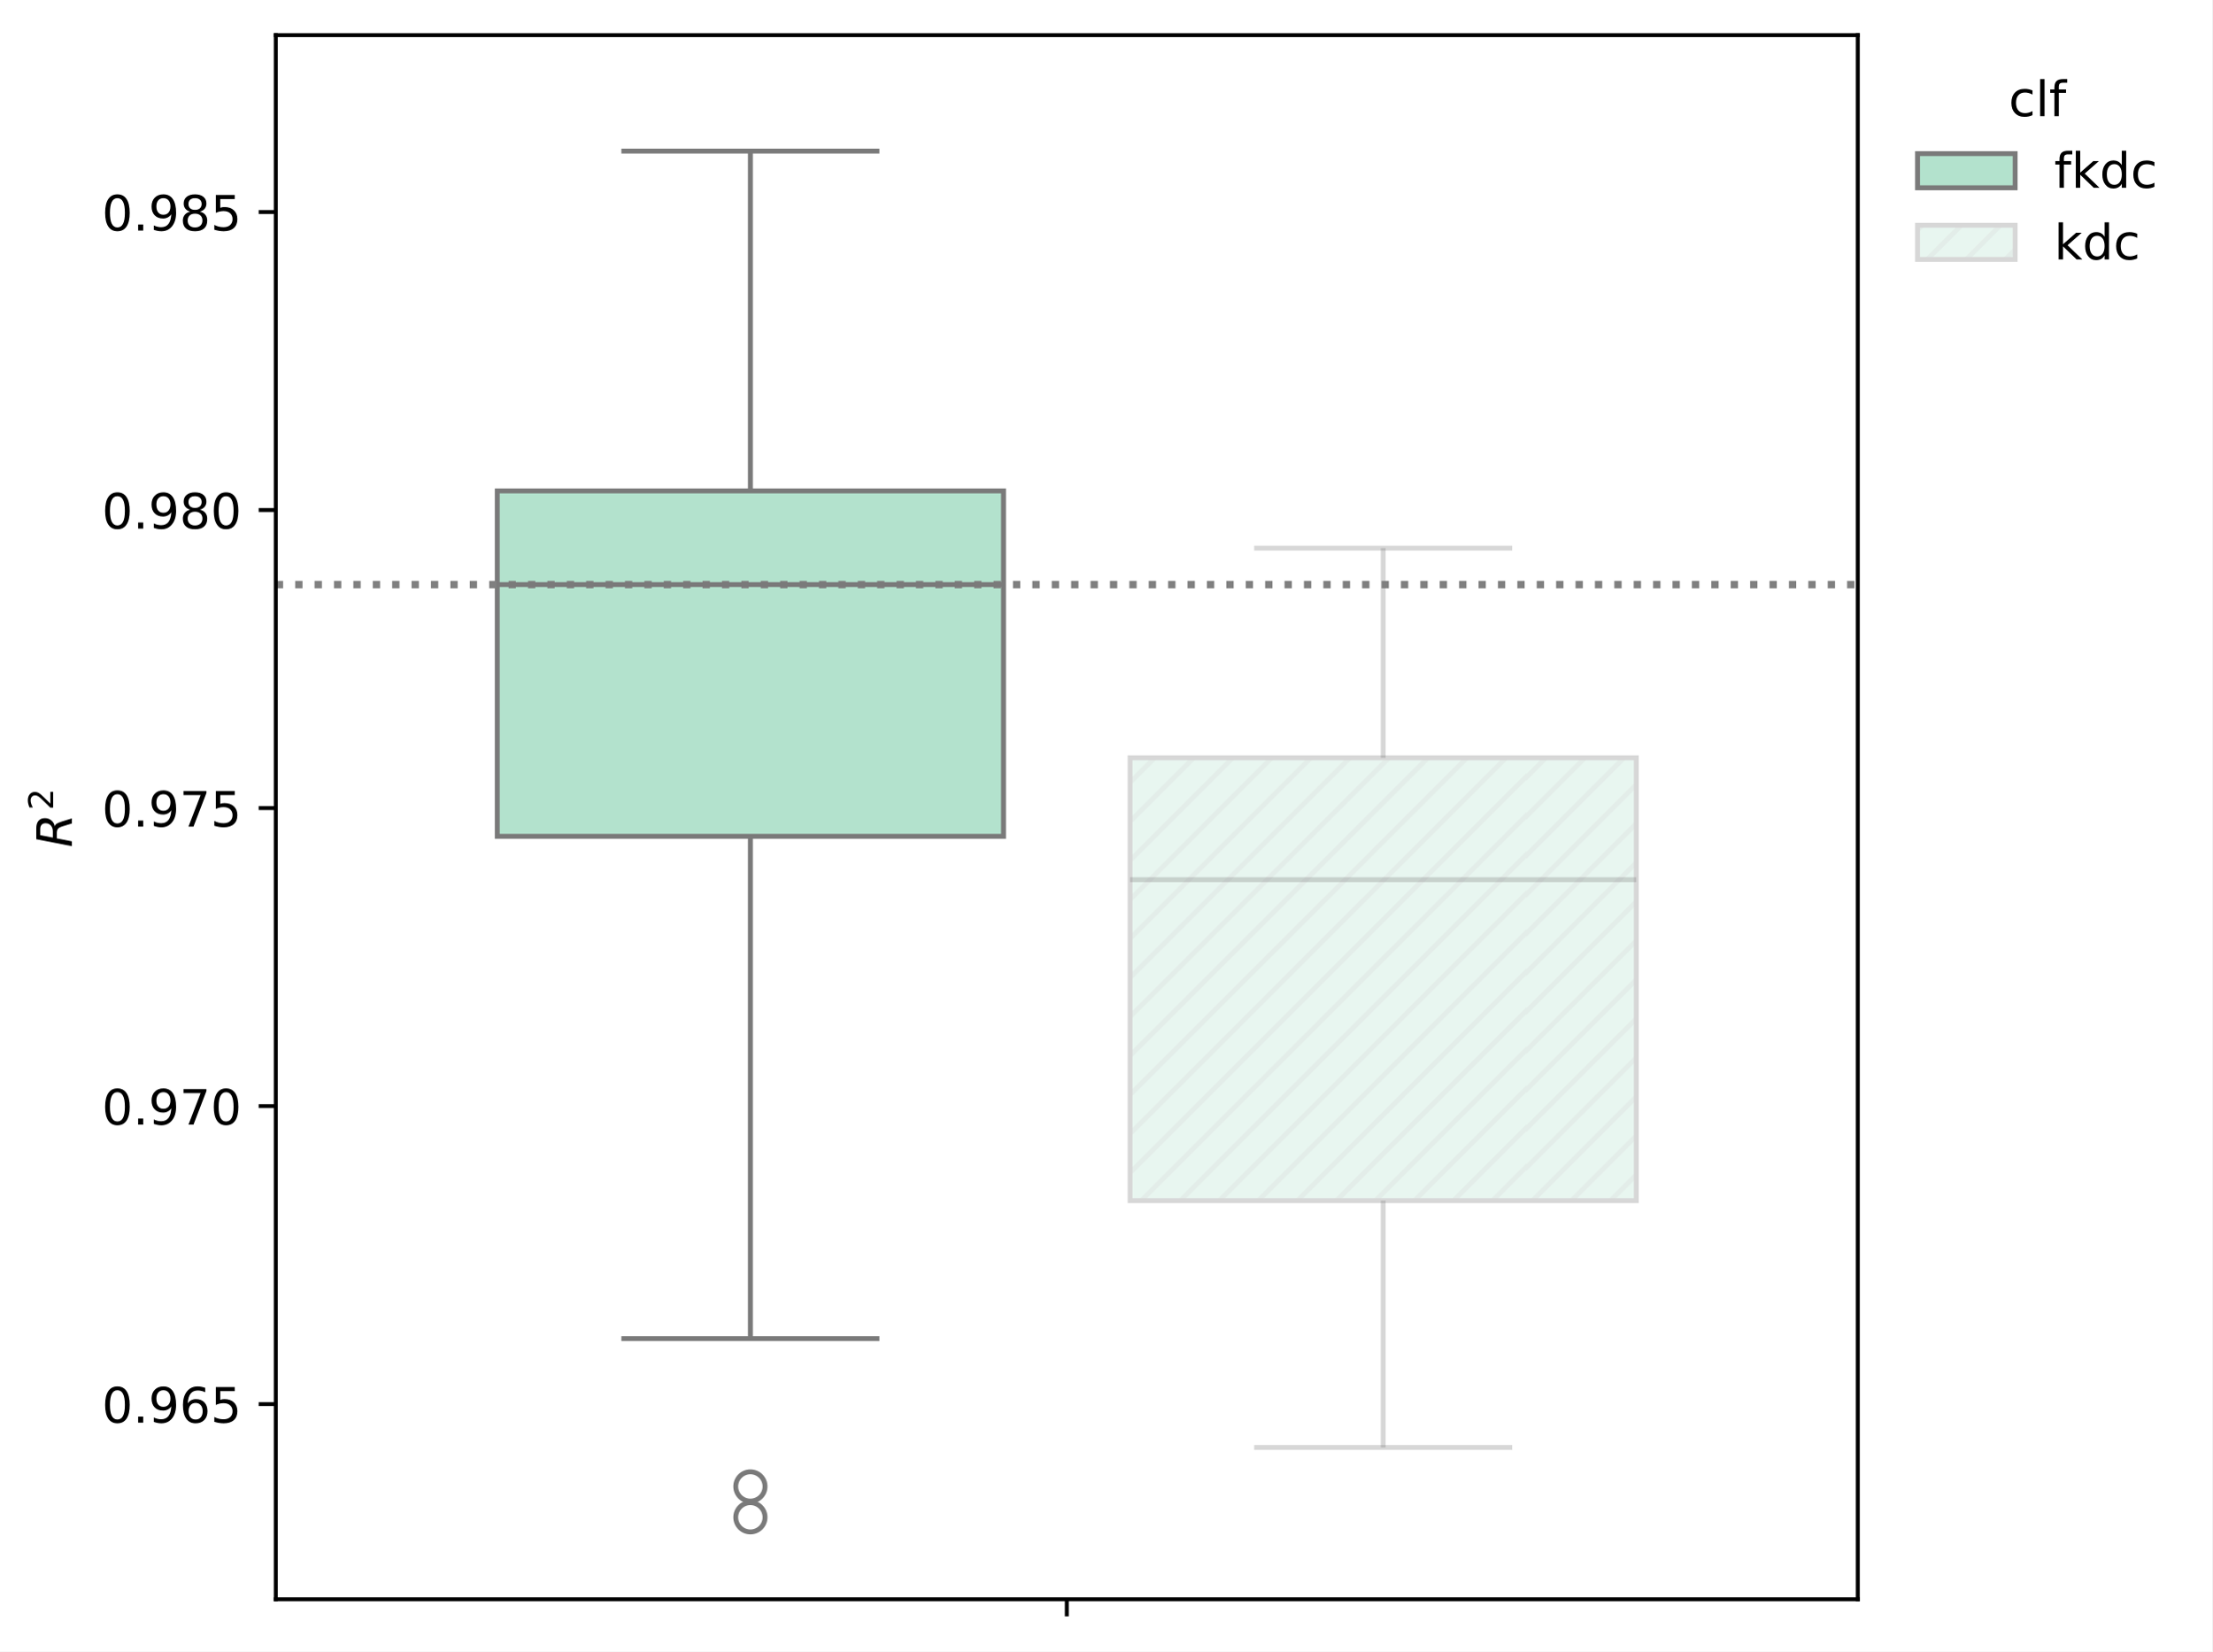
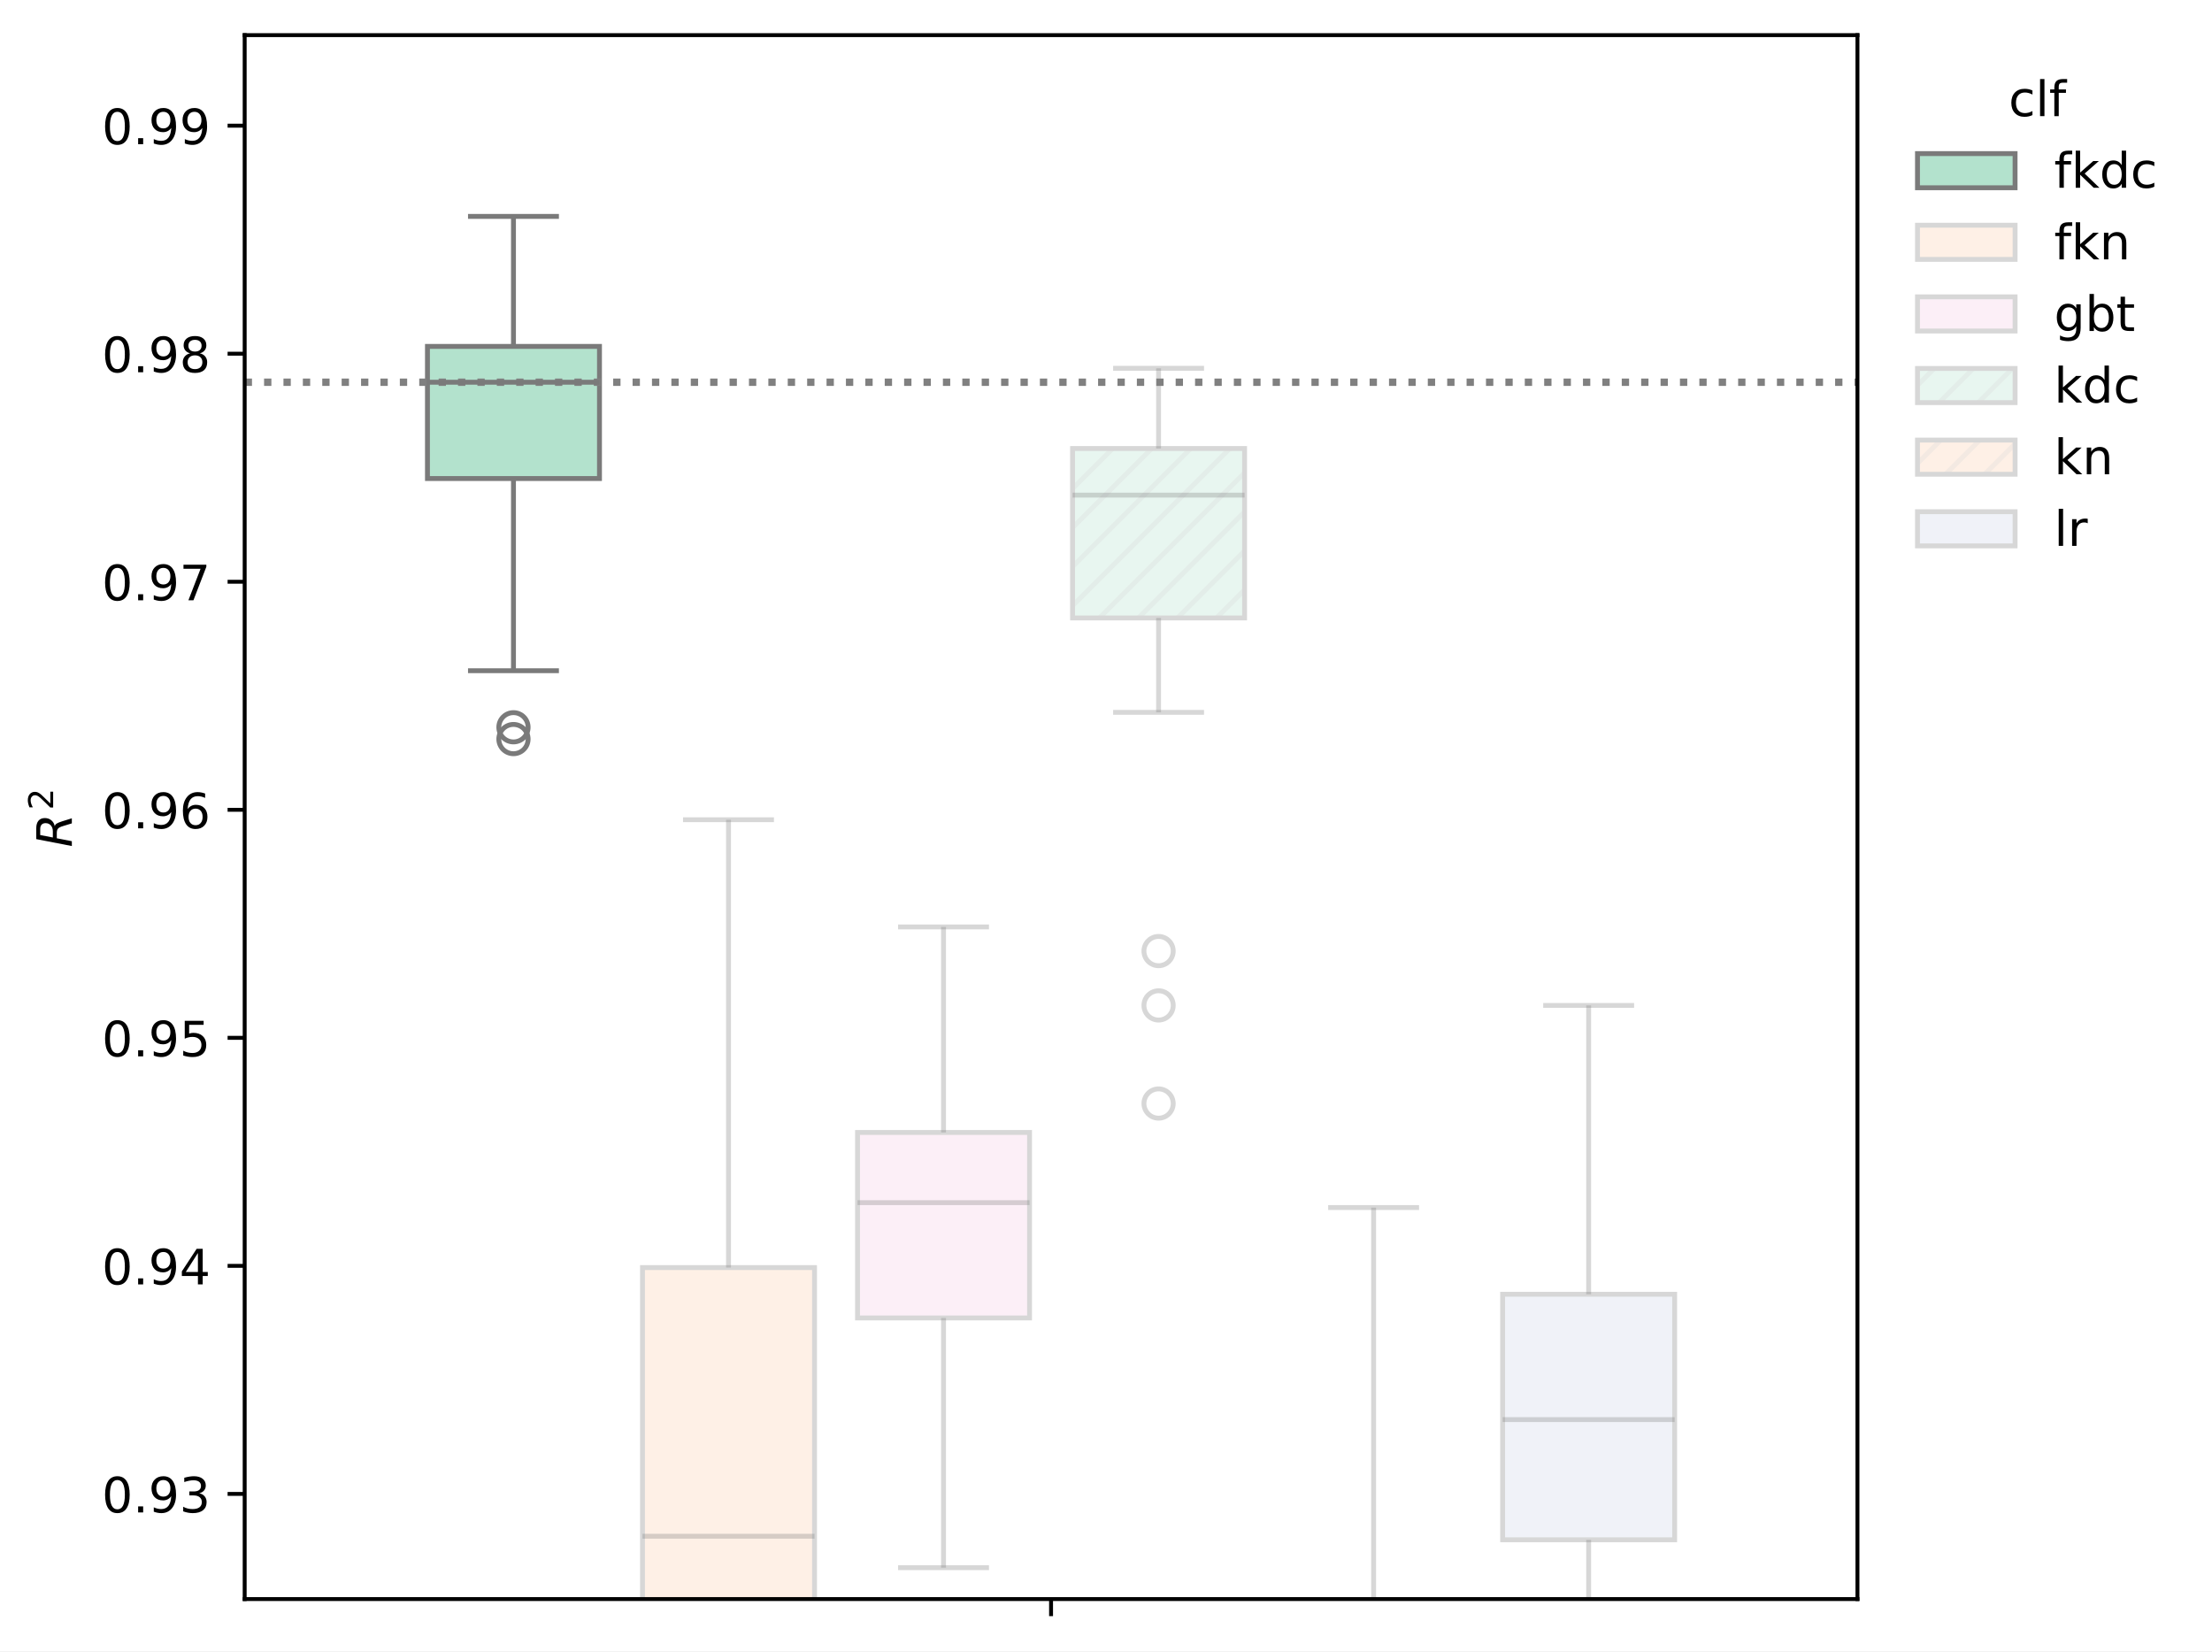
- <svg xmlns="http://www.w3.org/2000/svg" xmlns:xlink="http://www.w3.org/1999/xlink" width="453.27pt" height="338.4pt" viewBox="0 0 453.27 338.4" version="1.1">
+ <svg xmlns="http://www.w3.org/2000/svg" xmlns:xlink="http://www.w3.org/1999/xlink" width="453.334pt" height="338.4pt" viewBox="0 0 453.334 338.4" version="1.1">
  <defs>
    <style type="text/css">*{stroke-linejoin: round; stroke-linecap: butt}</style>
  </defs>
  <g id="figure_1">
    <g id="patch_1">
-       <path d="M 0 338.4  L 453.27 338.4  L 453.27 0  L 0 0  z " style="fill: #ffffff" />
+       <path d="M 0 338.4  L 453.334 338.4  L 453.334 0  L 0 0  z " style="fill: #ffffff" />
    </g>
    <g id="axes_1">
      <g id="patch_2">
-         <path d="M 56.506 327.7  L 380.671 327.7  L 380.671 7.2  L 56.506 7.2  z " style="fill: #ffffff" />
+         <path d="M 50.144 327.7  L 380.671 327.7  L 380.671 7.2  L 50.144 7.2  z " style="fill: #ffffff" />
      </g>
      <g id="patch_3">
-         <path d="M 218.589 12073.774  L 218.589 12073.774  L 218.589 12073.774  L 218.589 12073.774  z " clip-path="url(#p66e50387e1)" style="fill: #b3e2cd; stroke: #7a7a7a; stroke-linejoin: miter" />
+         <path d="M 215.407 4652.291  L 215.407 4652.291  L 215.407 4652.291  L 215.407 4652.291  z " clip-path="url(#pb2b6a0c99b)" style="fill: #b3e2cd; stroke: #7a7a7a; stroke-linejoin: miter" />
      </g>
      <g id="patch_4">
-         <path d="M 218.589 12073.774  L 218.589 12073.774  L 218.589 12073.774  L 218.589 12073.774  z " clip-path="url(#p66e50387e1)" style="fill: #b3e2cd; stroke: #7a7a7a; stroke-linejoin: miter" />
+         <path d="M 215.407 4652.291  L 215.407 4652.291  L 215.407 4652.291  L 215.407 4652.291  z " clip-path="url(#pb2b6a0c99b)" style="fill: #fdcdac; stroke: #7a7a7a; stroke-linejoin: miter" />
+       </g>
+       <g id="patch_5">
+         <path d="M 215.407 4652.291  L 215.407 4652.291  L 215.407 4652.291  L 215.407 4652.291  z " clip-path="url(#pb2b6a0c99b)" style="fill: #f4cae4; stroke: #7a7a7a; stroke-linejoin: miter" />
+       </g>
+       <g id="patch_6">
+         <path d="M 215.407 4652.291  L 215.407 4652.291  L 215.407 4652.291  L 215.407 4652.291  z " clip-path="url(#pb2b6a0c99b)" style="fill: #b3e2cd; stroke: #7a7a7a; stroke-linejoin: miter" />
+       </g>
+       <g id="patch_7">
+         <path d="M 215.407 4652.291  L 215.407 4652.291  L 215.407 4652.291  L 215.407 4652.291  z " clip-path="url(#pb2b6a0c99b)" style="fill: #fdcdac; stroke: #7a7a7a; stroke-linejoin: miter" />
+       </g>
+       <g id="patch_8">
+         <path d="M 215.407 4652.291  L 215.407 4652.291  L 215.407 4652.291  L 215.407 4652.291  z " clip-path="url(#pb2b6a0c99b)" style="fill: #cbd5e8; stroke: #7a7a7a; stroke-linejoin: miter" />
      </g>
      <g id="matplotlib.axis_1">
        <g id="xtick_1">
          <g id="line2d_1">
            <defs>
              <path id="m38f3b05bbe" d="M 0 0  L 0 3.5  " style="stroke: #000000; stroke-width: 0.8" />
            </defs>
            <g>
-               <use xlink:href="#m38f3b05bbe" x="218.589" y="327.7" style="stroke: #000000; stroke-width: 0.8" />
+               <use xlink:href="#m38f3b05bbe" x="215.407" y="327.7" style="stroke: #000000; stroke-width: 0.8" />
            </g>
          </g>
        </g>
      </g>
      <g id="matplotlib.axis_2">
        <g id="ytick_1">
          <g id="line2d_2">
            <defs>
              <path id="mbd2f377c6c" d="M 0 0  L -3.5 0  " style="stroke: #000000; stroke-width: 0.8" />
            </defs>
            <g>
-               <use xlink:href="#mbd2f377c6c" x="56.506" y="287.711" style="stroke: #000000; stroke-width: 0.8" />
+               <use xlink:href="#mbd2f377c6c" x="50.144" y="306.151" style="stroke: #000000; stroke-width: 0.8" />
            </g>
          </g>
          <g id="text_1">
-             <g transform="translate(20.87813 291.5098) scale(0.1 -0.1)">
+             <g transform="translate(20.87813 309.9501) scale(0.1 -0.1)">
              <defs>
                <path id="DejaVuSans-30" d="M 2034 4250  Q 1547 4250 1301 3770  Q 1056 3291 1056 2328  Q 1056 1369 1301 889  Q 1547 409 2034 409  Q 2525 409 2770 889  Q 3016 1369 3016 2328  Q 3016 3291 2770 3770  Q 2525 4250 2034 4250  z M 2034 4750  Q 2819 4750 3233 4129  Q 3647 3509 3647 2328  Q 3647 1150 3233 529  Q 2819 -91 2034 -91  Q 1250 -91 836 529  Q 422 1150 422 2328  Q 422 3509 836 4129  Q 1250 4750 2034 4750  z " transform="scale(0.015625)" />
                <path id="DejaVuSans-2e" d="M 684 794  L 1344 794  L 1344 0  L 684 0  L 684 794  z " transform="scale(0.015625)" />
                <path id="DejaVuSans-39" d="M 703 97  L 703 672  Q 941 559 1184 500  Q 1428 441 1663 441  Q 2288 441 2617 861  Q 2947 1281 2994 2138  Q 2813 1869 2534 1725  Q 2256 1581 1919 1581  Q 1219 1581 811 2004  Q 403 2428 403 3163  Q 403 3881 828 4315  Q 1253 4750 1959 4750  Q 2769 4750 3195 4129  Q 3622 3509 3622 2328  Q 3622 1225 3098 567  Q 2575 -91 1691 -91  Q 1453 -91 1209 -44  Q 966 3 703 97  z M 1959 2075  Q 2384 2075 2632 2365  Q 2881 2656 2881 3163  Q 2881 3666 2632 3958  Q 2384 4250 1959 4250  Q 1534 4250 1286 3958  Q 1038 3666 1038 3163  Q 1038 2656 1286 2365  Q 1534 2075 1959 2075  z " transform="scale(0.015625)" />
-                 <path id="DejaVuSans-36" d="M 2113 2584  Q 1688 2584 1439 2293  Q 1191 2003 1191 1497  Q 1191 994 1439 701  Q 1688 409 2113 409  Q 2538 409 2786 701  Q 3034 994 3034 1497  Q 3034 2003 2786 2293  Q 2538 2584 2113 2584  z M 3366 4563  L 3366 3988  Q 3128 4100 2886 4159  Q 2644 4219 2406 4219  Q 1781 4219 1451 3797  Q 1122 3375 1075 2522  Q 1259 2794 1537 2939  Q 1816 3084 2150 3084  Q 2853 3084 3261 2657  Q 3669 2231 3669 1497  Q 3669 778 3244 343  Q 2819 -91 2113 -91  Q 1303 -91 875 529  Q 447 1150 447 2328  Q 447 3434 972 4092  Q 1497 4750 2381 4750  Q 2619 4750 2861 4703  Q 3103 4656 3366 4563  z " transform="scale(0.015625)" />
-                 <path id="DejaVuSans-35" d="M 691 4666  L 3169 4666  L 3169 4134  L 1269 4134  L 1269 2991  Q 1406 3038 1543 3061  Q 1681 3084 1819 3084  Q 2600 3084 3056 2656  Q 3513 2228 3513 1497  Q 3513 744 3044 326  Q 2575 -91 1722 -91  Q 1428 -91 1123 -41  Q 819 9 494 109  L 494 744  Q 775 591 1075 516  Q 1375 441 1709 441  Q 2250 441 2565 725  Q 2881 1009 2881 1497  Q 2881 1984 2565 2268  Q 2250 2553 1709 2553  Q 1456 2553 1204 2497  Q 953 2441 691 2322  L 691 4666  z " transform="scale(0.015625)" />
-               </defs>
-               <use xlink:href="#DejaVuSans-30" />
-               <use xlink:href="#DejaVuSans-2e" transform="translate(63.62305 0)" />
-               <use xlink:href="#DejaVuSans-39" transform="translate(95.41016 0)" />
-               <use xlink:href="#DejaVuSans-36" transform="translate(159.0332 0)" />
-               <use xlink:href="#DejaVuSans-35" transform="translate(222.6562 0)" />
+                 <path id="DejaVuSans-33" d="M 2597 2516  Q 3050 2419 3304 2112  Q 3559 1806 3559 1356  Q 3559 666 3084 287  Q 2609 -91 1734 -91  Q 1441 -91 1130 -33  Q 819 25 488 141  L 488 750  Q 750 597 1062 519  Q 1375 441 1716 441  Q 2309 441 2620 675  Q 2931 909 2931 1356  Q 2931 1769 2642 2001  Q 2353 2234 1838 2234  L 1294 2234  L 1294 2753  L 1863 2753  Q 2328 2753 2575 2939  Q 2822 3125 2822 3475  Q 2822 3834 2567 4026  Q 2313 4219 1838 4219  Q 1578 4219 1281 4162  Q 984 4106 628 3988  L 628 4550  Q 988 4650 1302 4700  Q 1616 4750 1894 4750  Q 2613 4750 3031 4423  Q 3450 4097 3450 3541  Q 3450 3153 3228 2886  Q 3006 2619 2597 2516  z " transform="scale(0.015625)" />
+               </defs>
+               <use xlink:href="#DejaVuSans-30" />
+               <use xlink:href="#DejaVuSans-2e" transform="translate(63.62305 0)" />
+               <use xlink:href="#DejaVuSans-39" transform="translate(95.41016 0)" />
+               <use xlink:href="#DejaVuSans-33" transform="translate(159.0332 0)" />
            </g>
          </g>
        </g>
        <g id="ytick_2">
          <g id="line2d_3">
            <g>
-               <use xlink:href="#mbd2f377c6c" x="56.506" y="226.643" style="stroke: #000000; stroke-width: 0.8" />
+               <use xlink:href="#mbd2f377c6c" x="50.144" y="259.418" style="stroke: #000000; stroke-width: 0.8" />
            </g>
          </g>
          <g id="text_2">
-             <g transform="translate(20.87813 230.4421) scale(0.1 -0.1)">
-               <defs>
-                 <path id="DejaVuSans-37" d="M 525 4666  L 3525 4666  L 3525 4397  L 1831 0  L 1172 0  L 2766 4134  L 525 4134  L 525 4666  z " transform="scale(0.015625)" />
-               </defs>
-               <use xlink:href="#DejaVuSans-30" />
-               <use xlink:href="#DejaVuSans-2e" transform="translate(63.62305 0)" />
-               <use xlink:href="#DejaVuSans-39" transform="translate(95.41016 0)" />
-               <use xlink:href="#DejaVuSans-37" transform="translate(159.0332 0)" />
-               <use xlink:href="#DejaVuSans-30" transform="translate(222.6562 0)" />
+             <g transform="translate(20.87813 263.2174) scale(0.1 -0.1)">
+               <defs>
+                 <path id="DejaVuSans-34" d="M 2419 4116  L 825 1625  L 2419 1625  L 2419 4116  z M 2253 4666  L 3047 4666  L 3047 1625  L 3713 1625  L 3713 1100  L 3047 1100  L 3047 0  L 2419 0  L 2419 1100  L 313 1100  L 313 1709  L 2253 4666  z " transform="scale(0.015625)" />
+               </defs>
+               <use xlink:href="#DejaVuSans-30" />
+               <use xlink:href="#DejaVuSans-2e" transform="translate(63.62305 0)" />
+               <use xlink:href="#DejaVuSans-39" transform="translate(95.41016 0)" />
+               <use xlink:href="#DejaVuSans-34" transform="translate(159.0332 0)" />
            </g>
          </g>
        </g>
        <g id="ytick_3">
          <g id="line2d_4">
            <g>
-               <use xlink:href="#mbd2f377c6c" x="56.506" y="165.575" style="stroke: #000000; stroke-width: 0.8" />
+               <use xlink:href="#mbd2f377c6c" x="50.144" y="212.685" style="stroke: #000000; stroke-width: 0.8" />
            </g>
          </g>
          <g id="text_3">
-             <g transform="translate(20.87813 169.3745) scale(0.1 -0.1)">
-               <use xlink:href="#DejaVuSans-30" />
-               <use xlink:href="#DejaVuSans-2e" transform="translate(63.62305 0)" />
-               <use xlink:href="#DejaVuSans-39" transform="translate(95.41016 0)" />
-               <use xlink:href="#DejaVuSans-37" transform="translate(159.0332 0)" />
-               <use xlink:href="#DejaVuSans-35" transform="translate(222.6562 0)" />
+             <g transform="translate(20.87813 216.4847) scale(0.1 -0.1)">
+               <defs>
+                 <path id="DejaVuSans-35" d="M 691 4666  L 3169 4666  L 3169 4134  L 1269 4134  L 1269 2991  Q 1406 3038 1543 3061  Q 1681 3084 1819 3084  Q 2600 3084 3056 2656  Q 3513 2228 3513 1497  Q 3513 744 3044 326  Q 2575 -91 1722 -91  Q 1428 -91 1123 -41  Q 819 9 494 109  L 494 744  Q 775 591 1075 516  Q 1375 441 1709 441  Q 2250 441 2565 725  Q 2881 1009 2881 1497  Q 2881 1984 2565 2268  Q 2250 2553 1709 2553  Q 1456 2553 1204 2497  Q 953 2441 691 2322  L 691 4666  z " transform="scale(0.015625)" />
+               </defs>
+               <use xlink:href="#DejaVuSans-30" />
+               <use xlink:href="#DejaVuSans-2e" transform="translate(63.62305 0)" />
+               <use xlink:href="#DejaVuSans-39" transform="translate(95.41016 0)" />
+               <use xlink:href="#DejaVuSans-35" transform="translate(159.0332 0)" />
            </g>
          </g>
        </g>
        <g id="ytick_4">
          <g id="line2d_5">
            <g>
-               <use xlink:href="#mbd2f377c6c" x="56.506" y="104.508" style="stroke: #000000; stroke-width: 0.8" />
+               <use xlink:href="#mbd2f377c6c" x="50.144" y="165.953" style="stroke: #000000; stroke-width: 0.8" />
            </g>
          </g>
          <g id="text_4">
-             <g transform="translate(20.87813 108.3068) scale(0.1 -0.1)">
-               <defs>
-                 <path id="DejaVuSans-38" d="M 2034 2216  Q 1584 2216 1326 1975  Q 1069 1734 1069 1313  Q 1069 891 1326 650  Q 1584 409 2034 409  Q 2484 409 2743 651  Q 3003 894 3003 1313  Q 3003 1734 2745 1975  Q 2488 2216 2034 2216  z M 1403 2484  Q 997 2584 770 2862  Q 544 3141 544 3541  Q 544 4100 942 4425  Q 1341 4750 2034 4750  Q 2731 4750 3128 4425  Q 3525 4100 3525 3541  Q 3525 3141 3298 2862  Q 3072 2584 2669 2484  Q 3125 2378 3379 2068  Q 3634 1759 3634 1313  Q 3634 634 3220 271  Q 2806 -91 2034 -91  Q 1263 -91 848 271  Q 434 634 434 1313  Q 434 1759 690 2068  Q 947 2378 1403 2484  z M 1172 3481  Q 1172 3119 1398 2916  Q 1625 2713 2034 2713  Q 2441 2713 2670 2916  Q 2900 3119 2900 3481  Q 2900 3844 2670 4047  Q 2441 4250 2034 4250  Q 1625 4250 1398 4047  Q 1172 3844 1172 3481  z " transform="scale(0.015625)" />
-               </defs>
-               <use xlink:href="#DejaVuSans-30" />
-               <use xlink:href="#DejaVuSans-2e" transform="translate(63.62305 0)" />
-               <use xlink:href="#DejaVuSans-39" transform="translate(95.41016 0)" />
-               <use xlink:href="#DejaVuSans-38" transform="translate(159.0332 0)" />
-               <use xlink:href="#DejaVuSans-30" transform="translate(222.6562 0)" />
+             <g transform="translate(20.87813 169.752) scale(0.1 -0.1)">
+               <defs>
+                 <path id="DejaVuSans-36" d="M 2113 2584  Q 1688 2584 1439 2293  Q 1191 2003 1191 1497  Q 1191 994 1439 701  Q 1688 409 2113 409  Q 2538 409 2786 701  Q 3034 994 3034 1497  Q 3034 2003 2786 2293  Q 2538 2584 2113 2584  z M 3366 4563  L 3366 3988  Q 3128 4100 2886 4159  Q 2644 4219 2406 4219  Q 1781 4219 1451 3797  Q 1122 3375 1075 2522  Q 1259 2794 1537 2939  Q 1816 3084 2150 3084  Q 2853 3084 3261 2657  Q 3669 2231 3669 1497  Q 3669 778 3244 343  Q 2819 -91 2113 -91  Q 1303 -91 875 529  Q 447 1150 447 2328  Q 447 3434 972 4092  Q 1497 4750 2381 4750  Q 2619 4750 2861 4703  Q 3103 4656 3366 4563  z " transform="scale(0.015625)" />
+               </defs>
+               <use xlink:href="#DejaVuSans-30" />
+               <use xlink:href="#DejaVuSans-2e" transform="translate(63.62305 0)" />
+               <use xlink:href="#DejaVuSans-39" transform="translate(95.41016 0)" />
+               <use xlink:href="#DejaVuSans-36" transform="translate(159.0332 0)" />
            </g>
          </g>
        </g>
        <g id="ytick_5">
          <g id="line2d_6">
            <g>
-               <use xlink:href="#mbd2f377c6c" x="56.506" y="43.44" style="stroke: #000000; stroke-width: 0.8" />
+               <use xlink:href="#mbd2f377c6c" x="50.144" y="119.22" style="stroke: #000000; stroke-width: 0.8" />
            </g>
          </g>
          <g id="text_5">
-             <g transform="translate(20.87813 47.2391) scale(0.1 -0.1)">
+             <g transform="translate(20.87813 123.0193) scale(0.1 -0.1)">
+               <defs>
+                 <path id="DejaVuSans-37" d="M 525 4666  L 3525 4666  L 3525 4397  L 1831 0  L 1172 0  L 2766 4134  L 525 4134  L 525 4666  z " transform="scale(0.015625)" />
+               </defs>
+               <use xlink:href="#DejaVuSans-30" />
+               <use xlink:href="#DejaVuSans-2e" transform="translate(63.62305 0)" />
+               <use xlink:href="#DejaVuSans-39" transform="translate(95.41016 0)" />
+               <use xlink:href="#DejaVuSans-37" transform="translate(159.0332 0)" />
+             </g>
+           </g>
+         </g>
+         <g id="ytick_6">
+           <g id="line2d_7">
+             <g>
+               <use xlink:href="#mbd2f377c6c" x="50.144" y="72.487" style="stroke: #000000; stroke-width: 0.8" />
+             </g>
+           </g>
+           <g id="text_6">
+             <g transform="translate(20.87813 76.28661) scale(0.1 -0.1)">
+               <defs>
+                 <path id="DejaVuSans-38" d="M 2034 2216  Q 1584 2216 1326 1975  Q 1069 1734 1069 1313  Q 1069 891 1326 650  Q 1584 409 2034 409  Q 2484 409 2743 651  Q 3003 894 3003 1313  Q 3003 1734 2745 1975  Q 2488 2216 2034 2216  z M 1403 2484  Q 997 2584 770 2862  Q 544 3141 544 3541  Q 544 4100 942 4425  Q 1341 4750 2034 4750  Q 2731 4750 3128 4425  Q 3525 4100 3525 3541  Q 3525 3141 3298 2862  Q 3072 2584 2669 2484  Q 3125 2378 3379 2068  Q 3634 1759 3634 1313  Q 3634 634 3220 271  Q 2806 -91 2034 -91  Q 1263 -91 848 271  Q 434 634 434 1313  Q 434 1759 690 2068  Q 947 2378 1403 2484  z M 1172 3481  Q 1172 3119 1398 2916  Q 1625 2713 2034 2713  Q 2441 2713 2670 2916  Q 2900 3119 2900 3481  Q 2900 3844 2670 4047  Q 2441 4250 2034 4250  Q 1625 4250 1398 4047  Q 1172 3844 1172 3481  z " transform="scale(0.015625)" />
+               </defs>
              <use xlink:href="#DejaVuSans-30" />
              <use xlink:href="#DejaVuSans-2e" transform="translate(63.62305 0)" />
              <use xlink:href="#DejaVuSans-39" transform="translate(95.41016 0)" />
              <use xlink:href="#DejaVuSans-38" transform="translate(159.0332 0)" />
-               <use xlink:href="#DejaVuSans-35" transform="translate(222.6562 0)" />
-             </g>
-           </g>
-         </g>
-         <g id="text_6">
+             </g>
+           </g>
+         </g>
+         <g id="ytick_7">
+           <g id="line2d_8">
+             <g>
+               <use xlink:href="#mbd2f377c6c" x="50.144" y="25.755" style="stroke: #000000; stroke-width: 0.8" />
+             </g>
+           </g>
+           <g id="text_7">
+             <g transform="translate(20.87813 29.55392) scale(0.1 -0.1)">
+               <use xlink:href="#DejaVuSans-30" />
+               <use xlink:href="#DejaVuSans-2e" transform="translate(63.62305 0)" />
+               <use xlink:href="#DejaVuSans-39" transform="translate(95.41016 0)" />
+               <use xlink:href="#DejaVuSans-39" transform="translate(159.0332 0)" />
+             </g>
+           </g>
+         </g>
+         <g id="text_8">
          <g transform="translate(14.79844 173.65) rotate(-90) scale(0.1 -0.1)">
            <defs>
              <path id="DejaVuSans-Oblique-52" d="M 1613 4147  L 1294 2491  L 2106 2491  Q 2584 2491 2879 2755  Q 3175 3019 3175 3444  Q 3175 3784 2976 3965  Q 2778 4147 2406 4147  L 1613 4147  z M 2772 2241  Q 2972 2194 3105 2009  Q 3238 1825 3413 1275  L 3809 0  L 3144 0  L 2778 1197  Q 2638 1659 2453 1815  Q 2269 1972 1888 1972  L 1191 1972  L 806 0  L 172 0  L 1081 4666  L 2503 4666  Q 3150 4666 3495 4373  Q 3841 4081 3841 3531  Q 3841 3044 3547 2687  Q 3253 2331 2772 2241  z " transform="scale(0.015625)" />
              <path id="DejaVuSans-32" d="M 1228 531  L 3431 531  L 3431 0  L 469 0  L 469 531  Q 828 903 1448 1529  Q 2069 2156 2228 2338  Q 2531 2678 2651 2914  Q 2772 3150 2772 3378  Q 2772 3750 2511 3984  Q 2250 4219 1831 4219  Q 1534 4219 1204 4116  Q 875 4013 500 3803  L 500 4441  Q 881 4594 1212 4672  Q 1544 4750 1819 4750  Q 2544 4750 2975 4387  Q 3406 4025 3406 3419  Q 3406 3131 3298 2873  Q 3191 2616 2906 2266  Q 2828 2175 2409 1742  Q 1991 1309 1228 531  z " transform="scale(0.015625)" />
            </defs>
            <use xlink:href="#DejaVuSans-Oblique-52" transform="translate(0 0.765625)" />
            <use xlink:href="#DejaVuSans-32" transform="translate(76.49919 39.04688) scale(0.7)" />
          </g>
        </g>
      </g>
-       <g id="patch_5">
-         <path d="M 101.889 171.363  L 205.622 171.363  L 205.622 100.593  L 101.889 100.593  L 101.889 171.363  z " clip-path="url(#p66e50387e1)" style="fill: #b3e2cd; stroke: #7a7a7a; stroke-linejoin: miter" />
-       </g>
-       <g id="line2d_7">
-         <path d="M 153.756 171.363  L 153.756 274.287  " clip-path="url(#p66e50387e1)" style="fill: none; stroke: #7a7a7a" />
-       </g>
-       <g id="line2d_8">
-         <path d="M 153.756 100.593  L 153.756 30.957  " clip-path="url(#p66e50387e1)" style="fill: none; stroke: #7a7a7a" />
+       <g id="patch_9">
+         <path d="M 87.604 98.068  L 122.86 98.068  L 122.86 70.99  L 87.604 70.99  L 87.604 98.068  z " clip-path="url(#pb2b6a0c99b)" style="fill: #b3e2cd; stroke: #7a7a7a; stroke-linejoin: miter" />
      </g>
      <g id="line2d_9">
-         <path d="M 127.822 274.287  L 179.689 274.287  " clip-path="url(#p66e50387e1)" style="fill: none; stroke: #7a7a7a; stroke-linecap: square" />
+         <path d="M 105.232 98.068  L 105.232 137.45  " clip-path="url(#pb2b6a0c99b)" style="fill: none; stroke: #7a7a7a" />
      </g>
      <g id="line2d_10">
-         <path d="M 127.822 30.957  L 179.689 30.957  " clip-path="url(#p66e50387e1)" style="fill: none; stroke: #7a7a7a; stroke-linecap: square" />
+         <path d="M 105.232 70.99  L 105.232 44.345  " clip-path="url(#pb2b6a0c99b)" style="fill: none; stroke: #7a7a7a" />
      </g>
      <g id="line2d_11">
+         <path d="M 96.418 137.45  L 114.046 137.45  " clip-path="url(#pb2b6a0c99b)" style="fill: none; stroke: #7a7a7a; stroke-linecap: square" />
+       </g>
+       <g id="line2d_12">
+         <path d="M 96.418 44.345  L 114.046 44.345  " clip-path="url(#pb2b6a0c99b)" style="fill: none; stroke: #7a7a7a; stroke-linecap: square" />
+       </g>
+       <g id="line2d_13">
        <defs>
          <path id="mf2d42e0765" d="M 0 3  C 0.796 3 1.559 2.684 2.121 2.121  C 2.684 1.559 3 0.796 3 0  C 3 -0.796 2.684 -1.559 2.121 -2.121  C 1.559 -2.684 0.796 -3 0 -3  C -0.796 -3 -1.559 -2.684 -2.121 -2.121  C -2.684 -1.559 -3 -0.796 -3 0  C -3 0.796 -2.684 1.559 -2.121 2.121  C -1.559 2.684 -0.796 3 0 3  z " style="stroke: #7a7a7a" />
        </defs>
-         <g clip-path="url(#p66e50387e1)">
-           <use xlink:href="#mf2d42e0765" x="153.756" y="310.903" style="fill-opacity: 0; stroke: #7a7a7a" />
-           <use xlink:href="#mf2d42e0765" x="153.756" y="304.585" style="fill-opacity: 0; stroke: #7a7a7a" />
-         </g>
-       </g>
-       <g id="patch_6">
-         <path d="M 231.555 246.022  L 335.288 246.022  L 335.288 155.28  L 231.555 155.28  L 231.555 246.022  z " clip-path="url(#p66e50387e1)" style="fill: url(#hb7a899ab91); opacity: 0.3; stroke: #7a7a7a; stroke-linejoin: miter" />
-       </g>
-       <g id="line2d_12">
-         <path d="M 283.422 246.022  L 283.422 296.597  " clip-path="url(#p66e50387e1)" style="fill: none; stroke: #7a7a7a; stroke-opacity: 0.3" />
-       </g>
-       <g id="line2d_13">
-         <path d="M 283.422 155.28  L 283.422 112.313  " clip-path="url(#p66e50387e1)" style="fill: none; stroke: #7a7a7a; stroke-opacity: 0.3" />
+         <g clip-path="url(#pb2b6a0c99b)">
+           <use xlink:href="#mf2d42e0765" x="105.232" y="151.461" style="fill-opacity: 0; stroke: #7a7a7a" />
+           <use xlink:href="#mf2d42e0765" x="105.232" y="149.043" style="fill-opacity: 0; stroke: #7a7a7a" />
+         </g>
+       </g>
+       <g id="patch_10">
+         <path d="M 131.674 406.606  L 166.93 406.606  L 166.93 259.772  L 131.674 259.772  L 131.674 406.606  z " clip-path="url(#pb2b6a0c99b)" style="fill: #fdcdac; opacity: 0.3; stroke: #7a7a7a; stroke-linejoin: miter" />
      </g>
      <g id="line2d_14">
-         <path d="M 257.488 296.597  L 309.355 296.597  " clip-path="url(#p66e50387e1)" style="fill: none; stroke: #7a7a7a; stroke-opacity: 0.3; stroke-linecap: square" />
+         <path clip-path="url(#pb2b6a0c99b)" style="fill: none; stroke: #7a7a7a; stroke-opacity: 0.3" />
      </g>
      <g id="line2d_15">
-         <path d="M 257.488 112.313  L 309.355 112.313  " clip-path="url(#p66e50387e1)" style="fill: none; stroke: #7a7a7a; stroke-opacity: 0.3; stroke-linecap: square" />
+         <path d="M 149.302 259.772  L 149.302 167.987  " clip-path="url(#pb2b6a0c99b)" style="fill: none; stroke: #7a7a7a; stroke-opacity: 0.3" />
      </g>
      <g id="line2d_16">
+         <path clip-path="url(#pb2b6a0c99b)" style="fill: none; stroke: #7a7a7a; stroke-opacity: 0.3; stroke-linecap: square" />
+       </g>
+       <g id="line2d_17">
+         <path d="M 140.488 167.987  L 158.116 167.987  " clip-path="url(#pb2b6a0c99b)" style="fill: none; stroke: #7a7a7a; stroke-opacity: 0.3; stroke-linecap: square" />
+       </g>
+       <g id="line2d_18">
        <defs>
          <path id="mc371cef19e" d="M 0 3  C 0.796 3 1.559 2.684 2.121 2.121  C 2.684 1.559 3 0.796 3 0  C 3 -0.796 2.684 -1.559 2.121 -2.121  C 1.559 -2.684 0.796 -3 0 -3  C -0.796 -3 -1.559 -2.684 -2.121 -2.121  C -2.684 -1.559 -3 -0.796 -3 0  C -3 0.796 -2.684 1.559 -2.121 2.121  C -1.559 2.684 -0.796 3 0 3  z " style="stroke: #7a7a7a; stroke-opacity: 0.3" />
        </defs>
-         <g clip-path="url(#p66e50387e1)">
-           <use xlink:href="#mc371cef19e" x="283.422" y="453.55" style="fill-opacity: 0; stroke: #7a7a7a; stroke-opacity: 0.3" />
-           <use xlink:href="#mc371cef19e" x="283.422" y="424.453" style="fill-opacity: 0; stroke: #7a7a7a; stroke-opacity: 0.3" />
-           <use xlink:href="#mc371cef19e" x="283.422" y="506.102" style="fill-opacity: 0; stroke: #7a7a7a; stroke-opacity: 0.3" />
-         </g>
-       </g>
-       <g id="line2d_17">
-         <path d="M 56.506 119.778  L 380.671 119.778  " clip-path="url(#p66e50387e1)" style="fill: none; stroke-dasharray: 1.5,2.475; stroke-dashoffset: 0; stroke: #808080; stroke-width: 1.5" />
-       </g>
-       <g id="line2d_18">
-         <path d="M 101.889 119.778  L 205.622 119.778  " clip-path="url(#p66e50387e1)" style="fill: none; stroke: #7a7a7a" />
+         <g clip-path="url(#pb2b6a0c99b)">
+           <use xlink:href="#mc371cef19e" x="149.302" y="787.241" style="fill-opacity: 0; stroke: #7a7a7a; stroke-opacity: 0.3" />
+         </g>
+       </g>
+       <g id="patch_11">
+         <path d="M 175.744 270.091  L 211 270.091  L 211 232.077  L 175.744 232.077  L 175.744 270.091  z " clip-path="url(#pb2b6a0c99b)" style="fill: #f4cae4; opacity: 0.3; stroke: #7a7a7a; stroke-linejoin: miter" />
      </g>
      <g id="line2d_19">
-         <path d="M 231.555 180.248  L 335.288 180.248  " clip-path="url(#p66e50387e1)" style="fill: none; stroke: #7a7a7a; stroke-opacity: 0.3" />
-       </g>
-       <g id="patch_7">
-         <path d="M 56.506 327.7  L 56.506 7.2  " style="fill: none; stroke: #000000; stroke-width: 0.8; stroke-linejoin: miter; stroke-linecap: square" />
-       </g>
-       <g id="patch_8">
+         <path d="M 193.372 270.091  L 193.372 321.273  " clip-path="url(#pb2b6a0c99b)" style="fill: none; stroke: #7a7a7a; stroke-opacity: 0.3" />
+       </g>
+       <g id="line2d_20">
+         <path d="M 193.372 232.077  L 193.372 189.956  " clip-path="url(#pb2b6a0c99b)" style="fill: none; stroke: #7a7a7a; stroke-opacity: 0.3" />
+       </g>
+       <g id="line2d_21">
+         <path d="M 184.558 321.273  L 202.186 321.273  " clip-path="url(#pb2b6a0c99b)" style="fill: none; stroke: #7a7a7a; stroke-opacity: 0.3; stroke-linecap: square" />
+       </g>
+       <g id="line2d_22">
+         <path d="M 184.558 189.956  L 202.186 189.956  " clip-path="url(#pb2b6a0c99b)" style="fill: none; stroke: #7a7a7a; stroke-opacity: 0.3; stroke-linecap: square" />
+       </g>
+       <g id="line2d_23">
+         <g clip-path="url(#pb2b6a0c99b)">
+           <use xlink:href="#mc371cef19e" x="193.372" y="334.503" style="fill-opacity: 0; stroke: #7a7a7a; stroke-opacity: 0.3" />
+         </g>
+       </g>
+       <g id="patch_12">
+         <path d="M 219.814 126.635  L 255.071 126.635  L 255.071 91.915  L 219.814 91.915  L 219.814 126.635  z " clip-path="url(#pb2b6a0c99b)" style="fill: url(#hb7a899ab91); opacity: 0.3; stroke: #7a7a7a; stroke-linejoin: miter" />
+       </g>
+       <g id="line2d_24">
+         <path d="M 237.443 126.635  L 237.443 145.987  " clip-path="url(#pb2b6a0c99b)" style="fill: none; stroke: #7a7a7a; stroke-opacity: 0.3" />
+       </g>
+       <g id="line2d_25">
+         <path d="M 237.443 91.915  L 237.443 75.474  " clip-path="url(#pb2b6a0c99b)" style="fill: none; stroke: #7a7a7a; stroke-opacity: 0.3" />
+       </g>
+       <g id="line2d_26">
+         <path d="M 228.628 145.987  L 246.257 145.987  " clip-path="url(#pb2b6a0c99b)" style="fill: none; stroke: #7a7a7a; stroke-opacity: 0.3; stroke-linecap: square" />
+       </g>
+       <g id="line2d_27">
+         <path d="M 228.628 75.474  L 246.257 75.474  " clip-path="url(#pb2b6a0c99b)" style="fill: none; stroke: #7a7a7a; stroke-opacity: 0.3; stroke-linecap: square" />
+       </g>
+       <g id="line2d_28">
+         <g clip-path="url(#pb2b6a0c99b)">
+           <use xlink:href="#mc371cef19e" x="237.443" y="206.042" style="fill-opacity: 0; stroke: #7a7a7a; stroke-opacity: 0.3" />
+           <use xlink:href="#mc371cef19e" x="237.443" y="194.908" style="fill-opacity: 0; stroke: #7a7a7a; stroke-opacity: 0.3" />
+           <use xlink:href="#mc371cef19e" x="237.443" y="226.15" style="fill-opacity: 0; stroke: #7a7a7a; stroke-opacity: 0.3" />
+         </g>
+       </g>
+       <g id="patch_13">
+         <path d="M 263.885 494.797  L 299.141 494.797  L 299.141 339.035  L 263.885 339.035  L 263.885 494.797  z " clip-path="url(#pb2b6a0c99b)" style="fill: url(#hdb5034f4db); opacity: 0.3; stroke: #7a7a7a; stroke-linejoin: miter" />
+       </g>
+       <g id="line2d_29">
+         <path clip-path="url(#pb2b6a0c99b)" style="fill: none; stroke: #7a7a7a; stroke-opacity: 0.3" />
+       </g>
+       <g id="line2d_30">
+         <path d="M 281.513 339.035  L 281.513 247.469  " clip-path="url(#pb2b6a0c99b)" style="fill: none; stroke: #7a7a7a; stroke-opacity: 0.3" />
+       </g>
+       <g id="line2d_31">
+         <path clip-path="url(#pb2b6a0c99b)" style="fill: none; stroke: #7a7a7a; stroke-opacity: 0.3; stroke-linecap: square" />
+       </g>
+       <g id="line2d_32">
+         <path d="M 272.699 247.469  L 290.327 247.469  " clip-path="url(#pb2b6a0c99b)" style="fill: none; stroke: #7a7a7a; stroke-opacity: 0.3; stroke-linecap: square" />
+       </g>
+       <g id="line2d_33">
+         <g clip-path="url(#pb2b6a0c99b)">
+           <use xlink:href="#mc371cef19e" x="281.513" y="787.241" style="fill-opacity: 0; stroke: #7a7a7a; stroke-opacity: 0.3" />
+         </g>
+       </g>
+       <g id="patch_14">
+         <path d="M 307.955 315.554  L 343.211 315.554  L 343.211 265.238  L 307.955 265.238  L 307.955 315.554  z " clip-path="url(#pb2b6a0c99b)" style="fill: #cbd5e8; opacity: 0.3; stroke: #7a7a7a; stroke-linejoin: miter" />
+       </g>
+       <g id="line2d_34">
+         <path d="M 325.583 315.554  L 325.583 339.4  " clip-path="url(#pb2b6a0c99b)" style="fill: none; stroke: #7a7a7a; stroke-opacity: 0.3" />
+       </g>
+       <g id="line2d_35">
+         <path d="M 325.583 265.238  L 325.583 206.044  " clip-path="url(#pb2b6a0c99b)" style="fill: none; stroke: #7a7a7a; stroke-opacity: 0.3" />
+       </g>
+       <g id="line2d_36">
+         <path clip-path="url(#pb2b6a0c99b)" style="fill: none; stroke: #7a7a7a; stroke-opacity: 0.3; stroke-linecap: square" />
+       </g>
+       <g id="line2d_37">
+         <path d="M 316.769 206.044  L 334.397 206.044  " clip-path="url(#pb2b6a0c99b)" style="fill: none; stroke: #7a7a7a; stroke-opacity: 0.3; stroke-linecap: square" />
+       </g>
+       <g id="line2d_38">
+         <g clip-path="url(#pb2b6a0c99b)">
+           <use xlink:href="#mc371cef19e" x="325.583" y="392.522" style="fill-opacity: 0; stroke: #7a7a7a; stroke-opacity: 0.3" />
+         </g>
+       </g>
+       <g id="line2d_39">
+         <path d="M 50.144 78.33  L 380.671 78.33  " clip-path="url(#pb2b6a0c99b)" style="fill: none; stroke-dasharray: 1.5,2.475; stroke-dashoffset: 0; stroke: #808080; stroke-width: 1.5" />
+       </g>
+       <g id="line2d_40">
+         <path d="M 87.604 78.33  L 122.86 78.33  " clip-path="url(#pb2b6a0c99b)" style="fill: none; stroke: #7a7a7a" />
+       </g>
+       <g id="line2d_41">
+         <path d="M 131.674 314.826  L 166.93 314.826  " clip-path="url(#pb2b6a0c99b)" style="fill: none; stroke: #7a7a7a; stroke-opacity: 0.3" />
+       </g>
+       <g id="line2d_42">
+         <path d="M 175.744 246.462  L 211 246.462  " clip-path="url(#pb2b6a0c99b)" style="fill: none; stroke: #7a7a7a; stroke-opacity: 0.3" />
+       </g>
+       <g id="line2d_43">
+         <path d="M 219.814 101.468  L 255.071 101.468  " clip-path="url(#pb2b6a0c99b)" style="fill: none; stroke: #7a7a7a; stroke-opacity: 0.3" />
+       </g>
+       <g id="line2d_44">
+         <path clip-path="url(#pb2b6a0c99b)" style="fill: none; stroke: #7a7a7a; stroke-opacity: 0.3" />
+       </g>
+       <g id="line2d_45">
+         <path d="M 307.955 290.924  L 343.211 290.924  " clip-path="url(#pb2b6a0c99b)" style="fill: none; stroke: #7a7a7a; stroke-opacity: 0.3" />
+       </g>
+       <g id="patch_15">
+         <path d="M 50.144 327.7  L 50.144 7.2  " style="fill: none; stroke: #000000; stroke-width: 0.8; stroke-linejoin: miter; stroke-linecap: square" />
+       </g>
+       <g id="patch_16">
        <path d="M 380.671 327.7  L 380.671 7.2  " style="fill: none; stroke: #000000; stroke-width: 0.8; stroke-linejoin: miter; stroke-linecap: square" />
      </g>
-       <g id="patch_9">
-         <path d="M 56.506 327.7  L 380.671 327.7  " style="fill: none; stroke: #000000; stroke-width: 0.8; stroke-linejoin: miter; stroke-linecap: square" />
-       </g>
-       <g id="patch_10">
-         <path d="M 56.506 7.2  L 380.671 7.2  " style="fill: none; stroke: #000000; stroke-width: 0.8; stroke-linejoin: miter; stroke-linecap: square" />
+       <g id="patch_17">
+         <path d="M 50.144 327.7  L 380.671 327.7  " style="fill: none; stroke: #000000; stroke-width: 0.8; stroke-linejoin: miter; stroke-linecap: square" />
+       </g>
+       <g id="patch_18">
+         <path d="M 50.144 7.2  L 380.671 7.2  " style="fill: none; stroke: #000000; stroke-width: 0.8; stroke-linejoin: miter; stroke-linecap: square" />
      </g>
      <g id="legend_1">
-         <g id="text_7">
-           <g transform="translate(411.5931 23.79844) scale(0.1 -0.1)">
+         <g id="text_9">
+           <g transform="translate(411.6567 23.79844) scale(0.1 -0.1)">
            <defs>
              <path id="DejaVuSans-63" d="M 3122 3366  L 3122 2828  Q 2878 2963 2633 3030  Q 2388 3097 2138 3097  Q 1578 3097 1268 2742  Q 959 2388 959 1747  Q 959 1106 1268 751  Q 1578 397 2138 397  Q 2388 397 2633 464  Q 2878 531 3122 666  L 3122 134  Q 2881 22 2623 -34  Q 2366 -91 2075 -91  Q 1284 -91 818 406  Q 353 903 353 1747  Q 353 2603 823 3093  Q 1294 3584 2113 3584  Q 2378 3584 2631 3529  Q 2884 3475 3122 3366  z " transform="scale(0.015625)" />
              <path id="DejaVuSans-6c" d="M 603 4863  L 1178 4863  L 1178 0  L 603 0  L 603 4863  z " transform="scale(0.015625)" />
              <path id="DejaVuSans-66" d="M 2375 4863  L 2375 4384  L 1825 4384  Q 1516 4384 1395 4259  Q 1275 4134 1275 3809  L 1275 3500  L 2222 3500  L 2222 3053  L 1275 3053  L 1275 0  L 697 0  L 697 3053  L 147 3053  L 147 3500  L 697 3500  L 697 3744  Q 697 4328 969 4595  Q 1241 4863 1831 4863  L 2375 4863  z " transform="scale(0.015625)" />
            </defs>
            <use xlink:href="#DejaVuSans-63" />
            <use xlink:href="#DejaVuSans-6c" transform="translate(54.98047 0)" />
            <use xlink:href="#DejaVuSans-66" transform="translate(82.76367 0)" />
          </g>
        </g>
-         <g id="patch_11">
-           <path d="M 392.913 38.477  L 412.913 38.477  L 412.913 31.477  L 392.913 31.477  z " style="fill: #b3e2cd; stroke: #7a7a7a; stroke-linejoin: miter" />
-         </g>
-         <g id="text_8">
-           <g transform="translate(420.9126 38.47656) scale(0.1 -0.1)">
+         <g id="patch_19">
+           <path d="M 392.976 38.477  L 412.976 38.477  L 412.976 31.477  L 392.976 31.477  z " style="fill: #b3e2cd; stroke: #7a7a7a; stroke-linejoin: miter" />
+         </g>
+         <g id="text_10">
+           <g transform="translate(420.9763 38.47656) scale(0.1 -0.1)">
            <defs>
              <path id="DejaVuSans-6b" d="M 581 4863  L 1159 4863  L 1159 1991  L 2875 3500  L 3609 3500  L 1753 1863  L 3688 0  L 2938 0  L 1159 1709  L 1159 0  L 581 0  L 581 4863  z " transform="scale(0.015625)" />
              <path id="DejaVuSans-64" d="M 2906 2969  L 2906 4863  L 3481 4863  L 3481 0  L 2906 0  L 2906 525  Q 2725 213 2448 61  Q 2172 -91 1784 -91  Q 1150 -91 751 415  Q 353 922 353 1747  Q 353 2572 751 3078  Q 1150 3584 1784 3584  Q 2172 3584 2448 3432  Q 2725 3281 2906 2969  z M 947 1747  Q 947 1113 1208 752  Q 1469 391 1925 391  Q 2381 391 2643 752  Q 2906 1113 2906 1747  Q 2906 2381 2643 2742  Q 2381 3103 1925 3103  Q 1469 3103 1208 2742  Q 947 2381 947 1747  z " transform="scale(0.015625)" />
            </defs>
            <use xlink:href="#DejaVuSans-66" />
            <use xlink:href="#DejaVuSans-6b" transform="translate(35.20508 0)" />
            <use xlink:href="#DejaVuSans-64" transform="translate(93.11523 0)" />
            <use xlink:href="#DejaVuSans-63" transform="translate(156.5918 0)" />
          </g>
        </g>
-         <g id="patch_12">
-           <path d="M 392.913 53.155  L 412.913 53.155  L 412.913 46.155  L 392.913 46.155  z " style="fill: url(#hb7a899ab91); opacity: 0.3; stroke: #7a7a7a; stroke-linejoin: miter" />
-         </g>
-         <g id="text_9">
-           <g transform="translate(420.9126 53.15469) scale(0.1 -0.1)">
+         <g id="patch_20">
+           <path d="M 392.976 53.155  L 412.976 53.155  L 412.976 46.155  L 392.976 46.155  z " style="fill: #fdcdac; opacity: 0.3; stroke: #7a7a7a; stroke-linejoin: miter" />
+         </g>
+         <g id="text_11">
+           <g transform="translate(420.9763 53.15469) scale(0.1 -0.1)">
+             <defs>
+               <path id="DejaVuSans-6e" d="M 3513 2113  L 3513 0  L 2938 0  L 2938 2094  Q 2938 2591 2744 2837  Q 2550 3084 2163 3084  Q 1697 3084 1428 2787  Q 1159 2491 1159 1978  L 1159 0  L 581 0  L 581 3500  L 1159 3500  L 1159 2956  Q 1366 3272 1645 3428  Q 1925 3584 2291 3584  Q 2894 3584 3203 3211  Q 3513 2838 3513 2113  z " transform="scale(0.015625)" />
+             </defs>
+             <use xlink:href="#DejaVuSans-66" />
+             <use xlink:href="#DejaVuSans-6b" transform="translate(35.20508 0)" />
+             <use xlink:href="#DejaVuSans-6e" transform="translate(93.11523 0)" />
+           </g>
+         </g>
+         <g id="patch_21">
+           <path d="M 392.976 67.833  L 412.976 67.833  L 412.976 60.833  L 392.976 60.833  z " style="fill: #f4cae4; opacity: 0.3; stroke: #7a7a7a; stroke-linejoin: miter" />
+         </g>
+         <g id="text_12">
+           <g transform="translate(420.9763 67.83281) scale(0.1 -0.1)">
+             <defs>
+               <path id="DejaVuSans-67" d="M 2906 1791  Q 2906 2416 2648 2759  Q 2391 3103 1925 3103  Q 1463 3103 1205 2759  Q 947 2416 947 1791  Q 947 1169 1205 825  Q 1463 481 1925 481  Q 2391 481 2648 825  Q 2906 1169 2906 1791  z M 3481 434  Q 3481 -459 3084 -895  Q 2688 -1331 1869 -1331  Q 1566 -1331 1297 -1286  Q 1028 -1241 775 -1147  L 775 -588  Q 1028 -725 1275 -790  Q 1522 -856 1778 -856  Q 2344 -856 2625 -561  Q 2906 -266 2906 331  L 2906 616  Q 2728 306 2450 153  Q 2172 0 1784 0  Q 1141 0 747 490  Q 353 981 353 1791  Q 353 2603 747 3093  Q 1141 3584 1784 3584  Q 2172 3584 2450 3431  Q 2728 3278 2906 2969  L 2906 3500  L 3481 3500  L 3481 434  z " transform="scale(0.015625)" />
+               <path id="DejaVuSans-62" d="M 3116 1747  Q 3116 2381 2855 2742  Q 2594 3103 2138 3103  Q 1681 3103 1420 2742  Q 1159 2381 1159 1747  Q 1159 1113 1420 752  Q 1681 391 2138 391  Q 2594 391 2855 752  Q 3116 1113 3116 1747  z M 1159 2969  Q 1341 3281 1617 3432  Q 1894 3584 2278 3584  Q 2916 3584 3314 3078  Q 3713 2572 3713 1747  Q 3713 922 3314 415  Q 2916 -91 2278 -91  Q 1894 -91 1617 61  Q 1341 213 1159 525  L 1159 0  L 581 0  L 581 4863  L 1159 4863  L 1159 2969  z " transform="scale(0.015625)" />
+               <path id="DejaVuSans-74" d="M 1172 4494  L 1172 3500  L 2356 3500  L 2356 3053  L 1172 3053  L 1172 1153  Q 1172 725 1289 603  Q 1406 481 1766 481  L 2356 481  L 2356 0  L 1766 0  Q 1100 0 847 248  Q 594 497 594 1153  L 594 3053  L 172 3053  L 172 3500  L 594 3500  L 594 4494  L 1172 4494  z " transform="scale(0.015625)" />
+             </defs>
+             <use xlink:href="#DejaVuSans-67" />
+             <use xlink:href="#DejaVuSans-62" transform="translate(63.47656 0)" />
+             <use xlink:href="#DejaVuSans-74" transform="translate(126.9531 0)" />
+           </g>
+         </g>
+         <g id="patch_22">
+           <path d="M 392.976 82.511  L 412.976 82.511  L 412.976 75.511  L 392.976 75.511  z " style="fill: url(#hb7a899ab91); opacity: 0.3; stroke: #7a7a7a; stroke-linejoin: miter" />
+         </g>
+         <g id="text_13">
+           <g transform="translate(420.9763 82.51094) scale(0.1 -0.1)">
            <use xlink:href="#DejaVuSans-6b" />
            <use xlink:href="#DejaVuSans-64" transform="translate(57.91016 0)" />
            <use xlink:href="#DejaVuSans-63" transform="translate(121.3867 0)" />
          </g>
        </g>
+         <g id="patch_23">
+           <path d="M 392.976 97.189  L 412.976 97.189  L 412.976 90.189  L 392.976 90.189  z " style="fill: url(#hdb5034f4db); opacity: 0.3; stroke: #7a7a7a; stroke-linejoin: miter" />
+         </g>
+         <g id="text_14">
+           <g transform="translate(420.9763 97.18906) scale(0.1 -0.1)">
+             <use xlink:href="#DejaVuSans-6b" />
+             <use xlink:href="#DejaVuSans-6e" transform="translate(57.91016 0)" />
+           </g>
+         </g>
+         <g id="patch_24">
+           <path d="M 392.976 111.867  L 412.976 111.867  L 412.976 104.867  L 392.976 104.867  z " style="fill: #cbd5e8; opacity: 0.3; stroke: #7a7a7a; stroke-linejoin: miter" />
+         </g>
+         <g id="text_15">
+           <g transform="translate(420.9763 111.8672) scale(0.1 -0.1)">
+             <defs>
+               <path id="DejaVuSans-72" d="M 2631 2963  Q 2534 3019 2420 3045  Q 2306 3072 2169 3072  Q 1681 3072 1420 2755  Q 1159 2438 1159 1844  L 1159 0  L 581 0  L 581 3500  L 1159 3500  L 1159 2956  Q 1341 3275 1631 3429  Q 1922 3584 2338 3584  Q 2397 3584 2469 3576  Q 2541 3569 2628 3553  L 2631 2963  z " transform="scale(0.015625)" />
+             </defs>
+             <use xlink:href="#DejaVuSans-6c" />
+             <use xlink:href="#DejaVuSans-72" transform="translate(27.7832 0)" />
+           </g>
+         </g>
      </g>
    </g>
  </g>
  <defs>
-     <clipPath id="p66e50387e1">
-       <rect x="56.506" y="7.2" width="324.165" height="320.5" />
+     <clipPath id="pb2b6a0c99b">
+       <rect x="50.144" y="7.2" width="330.527" height="320.5" />
    </clipPath>
  </defs>
  <defs>
    <pattern id="hb7a899ab91" patternUnits="userSpaceOnUse" x="0" y="0" width="72" height="72">
      <rect x="0" y="0" width="73" height="73" fill="#b3e2cd" />
      <path d="M -36 36  L 36 -36  M -32 40  L 40 -32  M -28 44  L 44 -28  M -24 48  L 48 -24  M -20 52  L 52 -20  M -16 56  L 56 -16  M -12 60  L 60 -12  M -8 64  L 64 -8  M -4 68  L 68 -4  M 0 72  L 72 0  M 4 76  L 76 4  M 8 80  L 80 8  M 12 84  L 84 12  M 16 88  L 88 16  M 20 92  L 92 20  M 24 96  L 96 24  M 28 100  L 100 28  M 32 104  L 104 32  M 36 108  L 108 36  " style="fill: #7a7a7a; stroke: #7a7a7a; stroke-width: 1.0; stroke-linecap: butt; stroke-linejoin: miter; stroke-opacity: 0.3" />
    </pattern>
+     <pattern id="hdb5034f4db" patternUnits="userSpaceOnUse" x="0" y="0" width="72" height="72">
+       <rect x="0" y="0" width="73" height="73" fill="#fdcdac" />
+       <path d="M -36 36  L 36 -36  M -32 40  L 40 -32  M -28 44  L 44 -28  M -24 48  L 48 -24  M -20 52  L 52 -20  M -16 56  L 56 -16  M -12 60  L 60 -12  M -8 64  L 64 -8  M -4 68  L 68 -4  M 0 72  L 72 0  M 4 76  L 76 4  M 8 80  L 80 8  M 12 84  L 84 12  M 16 88  L 88 16  M 20 92  L 92 20  M 24 96  L 96 24  M 28 100  L 100 28  M 32 104  L 104 32  M 36 108  L 108 36  " style="fill: #7a7a7a; stroke: #7a7a7a; stroke-width: 1.0; stroke-linecap: butt; stroke-linejoin: miter; stroke-opacity: 0.3" />
+     </pattern>
  </defs>
</svg>
